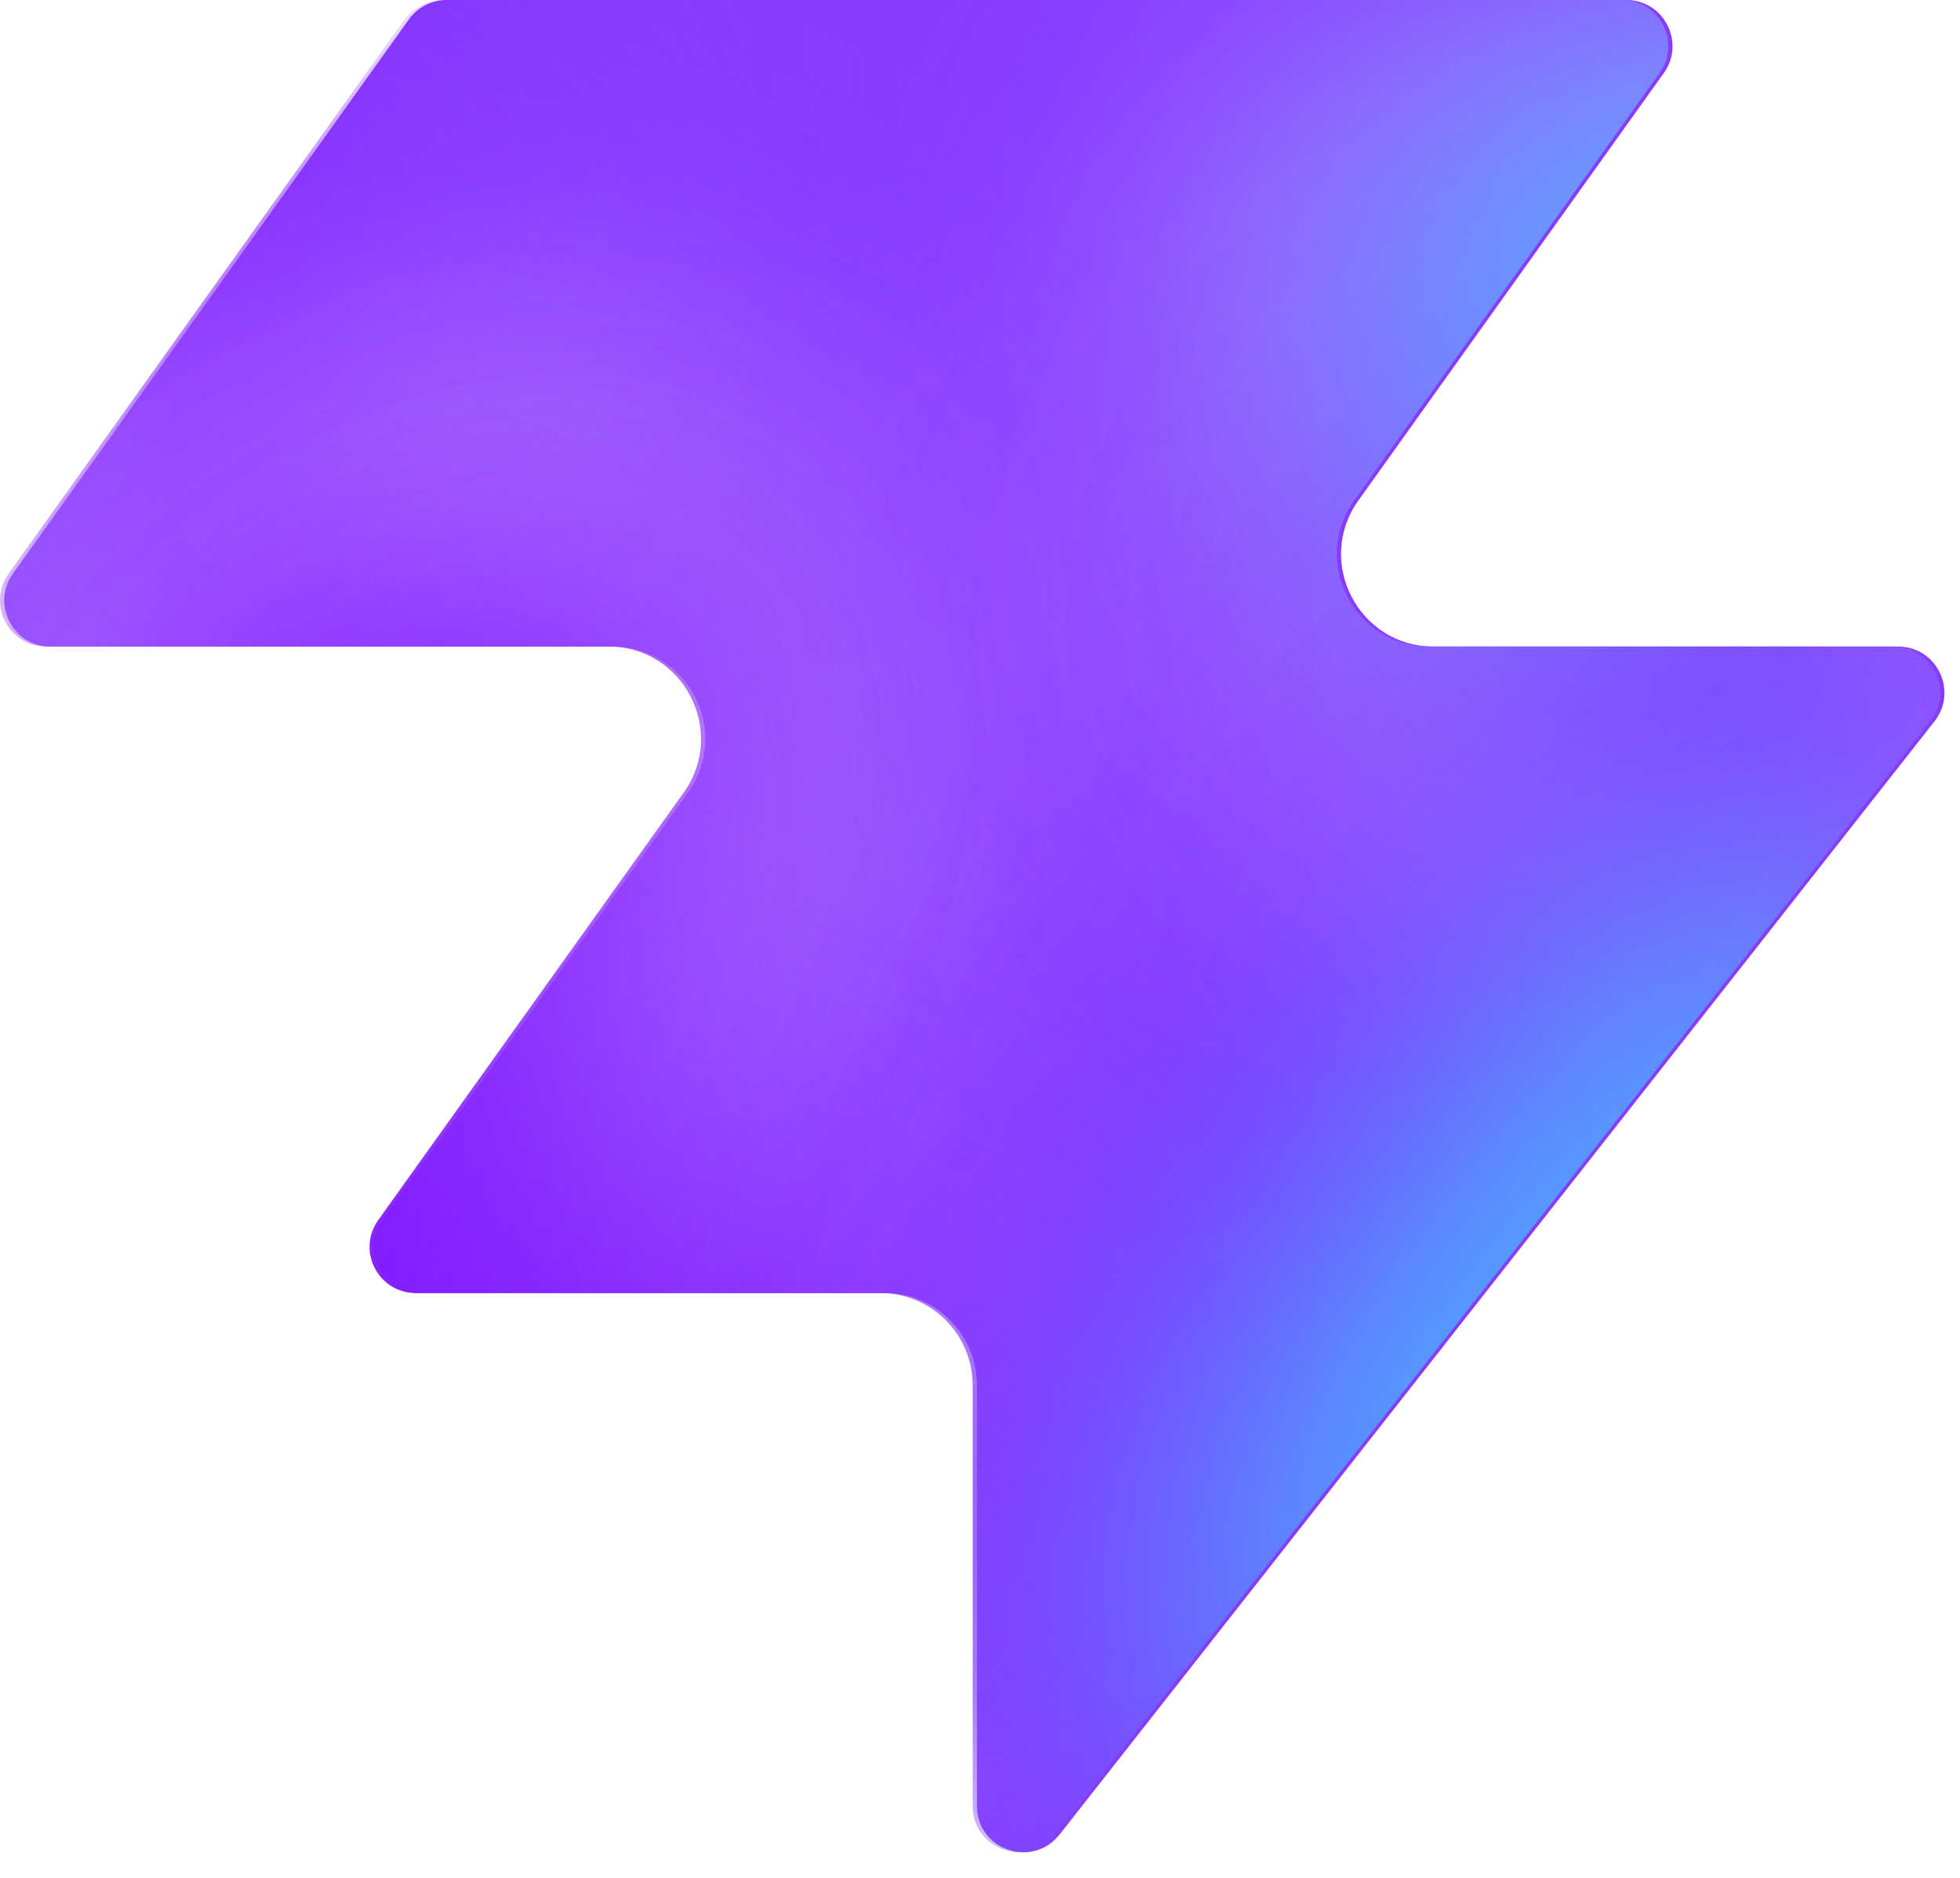
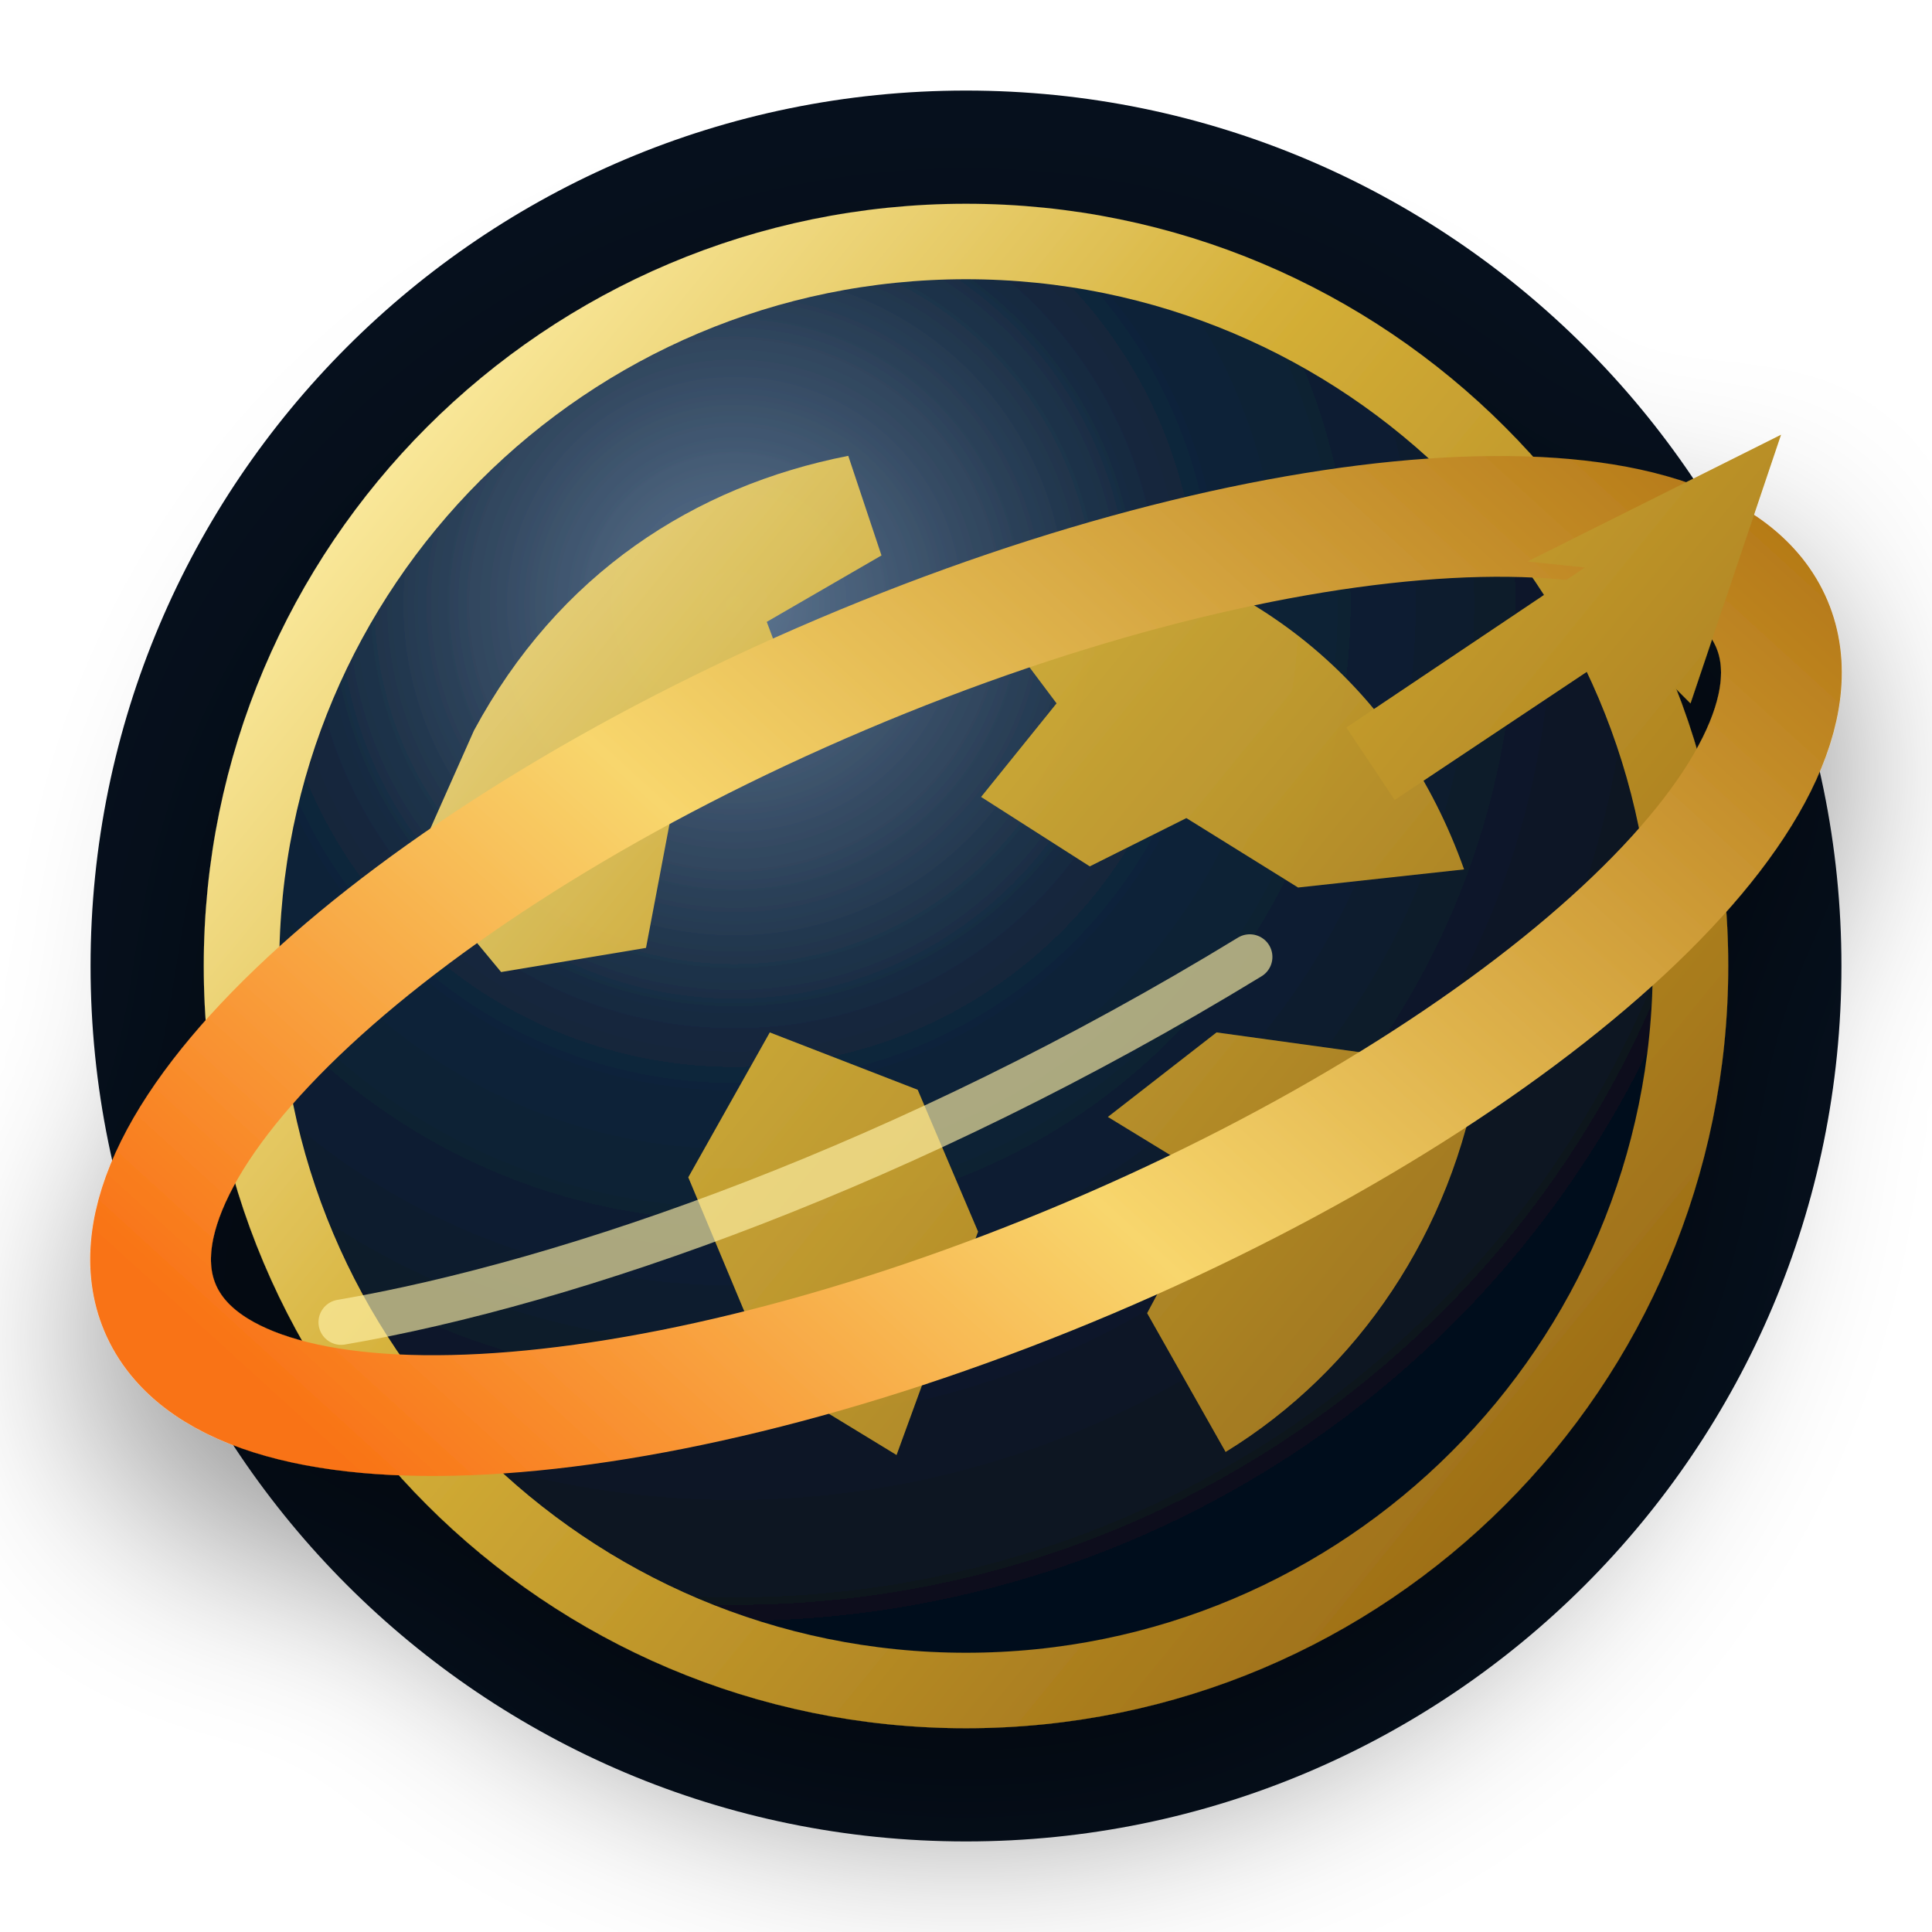
- <svg xmlns="http://www.w3.org/2000/svg" width="48" height="46" fill="none" viewBox="0 0 48 46">
-   <path fill="#863bff" d="M25.946 44.938c-.664.845-2.021.375-2.021-.698V33.937a2.26 2.26 0 0 0-2.262-2.262H10.287c-.92 0-1.456-1.04-.92-1.788l7.48-10.471c1.07-1.497 0-3.578-1.842-3.578H1.237c-.92 0-1.456-1.04-.92-1.788L10.013.474c.214-.297.556-.474.92-.474h28.894c.92 0 1.456 1.04.92 1.788l-7.48 10.471c-1.07 1.498 0 3.579 1.842 3.579h11.377c.943 0 1.473 1.088.89 1.83L25.947 44.94z" style="fill:#863bff;fill:color(display-p3 .525 .23 1);fill-opacity:1" />
-   <mask id="a" width="48" height="46" x="0" y="0" maskUnits="userSpaceOnUse" style="mask-type:alpha">
-     <path fill="#000" d="M25.842 44.938c-.664.844-2.021.375-2.021-.698V33.937a2.26 2.26 0 0 0-2.262-2.262H10.183c-.92 0-1.456-1.04-.92-1.788l7.48-10.471c1.07-1.498 0-3.579-1.842-3.579H1.133c-.92 0-1.456-1.04-.92-1.787L9.91.473c.214-.297.556-.474.92-.474h28.894c.92 0 1.456 1.04.92 1.788l-7.48 10.471c-1.07 1.498 0 3.578 1.842 3.578h11.377c.943 0 1.473 1.088.89 1.832L25.843 44.94z" style="fill:#000;fill-opacity:1" />
-   </mask>
-   <g mask="url(#a)">
-     <g filter="url(#b)">
-       <ellipse cx="5.508" cy="14.704" fill="#ede6ff" rx="5.508" ry="14.704" style="fill:#ede6ff;fill:color(display-p3 .927 .903 1);fill-opacity:1" transform="matrix(.00324 1 1 -.00324 -4.47 31.516)" />
-     </g>
-     <g filter="url(#c)">
-       <ellipse cx="10.399" cy="29.851" fill="#ede6ff" rx="10.399" ry="29.851" style="fill:#ede6ff;fill:color(display-p3 .927 .903 1);fill-opacity:1" transform="matrix(.00324 1 1 -.00324 -39.328 7.883)" />
-     </g>
-     <g filter="url(#d)">
-       <ellipse cx="5.508" cy="30.487" fill="#7e14ff" rx="5.508" ry="30.487" style="fill:#7e14ff;fill:color(display-p3 .492 .077 1);fill-opacity:1" transform="rotate(89.814 -25.913 -14.639)scale(1 -1)" />
-     </g>
-     <g filter="url(#e)">
-       <ellipse cx="5.508" cy="30.599" fill="#7e14ff" rx="5.508" ry="30.599" style="fill:#7e14ff;fill:color(display-p3 .492 .077 1);fill-opacity:1" transform="rotate(89.814 -32.644 -3.334)scale(1 -1)" />
-     </g>
-     <g filter="url(#f)">
-       <ellipse cx="5.508" cy="30.599" fill="#7e14ff" rx="5.508" ry="30.599" style="fill:#7e14ff;fill:color(display-p3 .492 .077 1);fill-opacity:1" transform="matrix(.00324 1 1 -.00324 -34.34 30.47)" />
-     </g>
-     <g filter="url(#g)">
-       <ellipse cx="14.072" cy="22.078" fill="#ede6ff" rx="14.072" ry="22.078" style="fill:#ede6ff;fill:color(display-p3 .927 .903 1);fill-opacity:1" transform="rotate(93.35 24.506 48.493)scale(-1 1)" />
-     </g>
-     <g filter="url(#h)">
-       <ellipse cx="3.47" cy="21.501" fill="#7e14ff" rx="3.47" ry="21.501" style="fill:#7e14ff;fill:color(display-p3 .492 .077 1);fill-opacity:1" transform="rotate(89.009 28.708 47.59)scale(-1 1)" />
-     </g>
-     <g filter="url(#i)">
-       <ellipse cx="3.47" cy="21.501" fill="#7e14ff" rx="3.47" ry="21.501" style="fill:#7e14ff;fill:color(display-p3 .492 .077 1);fill-opacity:1" transform="rotate(89.009 28.708 47.59)scale(-1 1)" />
-     </g>
-     <g filter="url(#j)">
-       <ellipse cx=".387" cy="8.972" fill="#7e14ff" rx="4.407" ry="29.108" style="fill:#7e14ff;fill:color(display-p3 .492 .077 1);fill-opacity:1" transform="rotate(39.51 .387 8.972)" />
-     </g>
-     <g filter="url(#k)">
-       <ellipse cx="47.523" cy="-6.092" fill="#7e14ff" rx="4.407" ry="29.108" style="fill:#7e14ff;fill:color(display-p3 .492 .077 1);fill-opacity:1" transform="rotate(37.892 47.523 -6.092)" />
-     </g>
-     <g filter="url(#l)">
-       <ellipse cx="41.412" cy="6.333" fill="#47bfff" rx="5.971" ry="9.665" style="fill:#47bfff;fill:color(display-p3 .28 .748 1);fill-opacity:1" transform="rotate(37.892 41.412 6.333)" />
-     </g>
-     <g filter="url(#m)">
-       <ellipse cx="-1.879" cy="38.332" fill="#7e14ff" rx="4.407" ry="29.108" style="fill:#7e14ff;fill:color(display-p3 .492 .077 1);fill-opacity:1" transform="rotate(37.892 -1.88 38.332)" />
-     </g>
-     <g filter="url(#n)">
-       <ellipse cx="-1.879" cy="38.332" fill="#7e14ff" rx="4.407" ry="29.108" style="fill:#7e14ff;fill:color(display-p3 .492 .077 1);fill-opacity:1" transform="rotate(37.892 -1.88 38.332)" />
-     </g>
-     <g filter="url(#o)">
-       <ellipse cx="35.651" cy="29.907" fill="#7e14ff" rx="4.407" ry="29.108" style="fill:#7e14ff;fill:color(display-p3 .492 .077 1);fill-opacity:1" transform="rotate(37.892 35.651 29.907)" />
-     </g>
-     <g filter="url(#p)">
-       <ellipse cx="38.418" cy="32.4" fill="#47bfff" rx="5.971" ry="15.297" style="fill:#47bfff;fill:color(display-p3 .28 .748 1);fill-opacity:1" transform="rotate(37.892 38.418 32.4)" />
-     </g>
-   </g>
+ <svg xmlns="http://www.w3.org/2000/svg" viewBox="0 0 64 64" role="img" aria-label="Destinos pelo Mundo">
  <defs>
-     <filter id="b" width="60.045" height="41.654" x="-19.77" y="16.149" color-interpolation-filters="sRGB" filterUnits="userSpaceOnUse">
-       <feFlood flood-opacity="0" result="BackgroundImageFix" />
-       <feBlend in="SourceGraphic" in2="BackgroundImageFix" result="shape" />
-       <feGaussianBlur result="effect1_foregroundBlur_2002_17158" stdDeviation="7.659" />
-     </filter>
-     <filter id="c" width="90.34" height="51.437" x="-54.613" y="-7.533" color-interpolation-filters="sRGB" filterUnits="userSpaceOnUse">
-       <feFlood flood-opacity="0" result="BackgroundImageFix" />
-       <feBlend in="SourceGraphic" in2="BackgroundImageFix" result="shape" />
-       <feGaussianBlur result="effect1_foregroundBlur_2002_17158" stdDeviation="7.659" />
-     </filter>
-     <filter id="d" width="79.355" height="29.4" x="-49.64" y="2.03" color-interpolation-filters="sRGB" filterUnits="userSpaceOnUse">
-       <feFlood flood-opacity="0" result="BackgroundImageFix" />
-       <feBlend in="SourceGraphic" in2="BackgroundImageFix" result="shape" />
-       <feGaussianBlur result="effect1_foregroundBlur_2002_17158" stdDeviation="4.596" />
-     </filter>
-     <filter id="e" width="79.579" height="29.4" x="-45.045" y="20.029" color-interpolation-filters="sRGB" filterUnits="userSpaceOnUse">
-       <feFlood flood-opacity="0" result="BackgroundImageFix" />
-       <feBlend in="SourceGraphic" in2="BackgroundImageFix" result="shape" />
-       <feGaussianBlur result="effect1_foregroundBlur_2002_17158" stdDeviation="4.596" />
-     </filter>
-     <filter id="f" width="79.579" height="29.4" x="-43.513" y="21.178" color-interpolation-filters="sRGB" filterUnits="userSpaceOnUse">
-       <feFlood flood-opacity="0" result="BackgroundImageFix" />
-       <feBlend in="SourceGraphic" in2="BackgroundImageFix" result="shape" />
-       <feGaussianBlur result="effect1_foregroundBlur_2002_17158" stdDeviation="4.596" />
-     </filter>
-     <filter id="g" width="74.749" height="58.852" x="15.756" y="-17.901" color-interpolation-filters="sRGB" filterUnits="userSpaceOnUse">
-       <feFlood flood-opacity="0" result="BackgroundImageFix" />
-       <feBlend in="SourceGraphic" in2="BackgroundImageFix" result="shape" />
-       <feGaussianBlur result="effect1_foregroundBlur_2002_17158" stdDeviation="7.659" />
-     </filter>
-     <filter id="h" width="61.377" height="25.362" x="23.548" y="2.284" color-interpolation-filters="sRGB" filterUnits="userSpaceOnUse">
-       <feFlood flood-opacity="0" result="BackgroundImageFix" />
-       <feBlend in="SourceGraphic" in2="BackgroundImageFix" result="shape" />
-       <feGaussianBlur result="effect1_foregroundBlur_2002_17158" stdDeviation="4.596" />
-     </filter>
-     <filter id="i" width="61.377" height="25.362" x="23.548" y="2.284" color-interpolation-filters="sRGB" filterUnits="userSpaceOnUse">
-       <feFlood flood-opacity="0" result="BackgroundImageFix" />
-       <feBlend in="SourceGraphic" in2="BackgroundImageFix" result="shape" />
-       <feGaussianBlur result="effect1_foregroundBlur_2002_17158" stdDeviation="4.596" />
-     </filter>
-     <filter id="j" width="56.045" height="63.649" x="-27.636" y="-22.853" color-interpolation-filters="sRGB" filterUnits="userSpaceOnUse">
-       <feFlood flood-opacity="0" result="BackgroundImageFix" />
-       <feBlend in="SourceGraphic" in2="BackgroundImageFix" result="shape" />
-       <feGaussianBlur result="effect1_foregroundBlur_2002_17158" stdDeviation="4.596" />
-     </filter>
-     <filter id="k" width="54.814" height="64.646" x="20.116" y="-38.415" color-interpolation-filters="sRGB" filterUnits="userSpaceOnUse">
-       <feFlood flood-opacity="0" result="BackgroundImageFix" />
-       <feBlend in="SourceGraphic" in2="BackgroundImageFix" result="shape" />
-       <feGaussianBlur result="effect1_foregroundBlur_2002_17158" stdDeviation="4.596" />
-     </filter>
-     <filter id="l" width="33.541" height="35.313" x="24.641" y="-11.323" color-interpolation-filters="sRGB" filterUnits="userSpaceOnUse">
-       <feFlood flood-opacity="0" result="BackgroundImageFix" />
-       <feBlend in="SourceGraphic" in2="BackgroundImageFix" result="shape" />
-       <feGaussianBlur result="effect1_foregroundBlur_2002_17158" stdDeviation="4.596" />
-     </filter>
-     <filter id="m" width="54.814" height="64.646" x="-29.286" y="6.009" color-interpolation-filters="sRGB" filterUnits="userSpaceOnUse">
-       <feFlood flood-opacity="0" result="BackgroundImageFix" />
-       <feBlend in="SourceGraphic" in2="BackgroundImageFix" result="shape" />
-       <feGaussianBlur result="effect1_foregroundBlur_2002_17158" stdDeviation="4.596" />
-     </filter>
-     <filter id="n" width="54.814" height="64.646" x="-29.286" y="6.009" color-interpolation-filters="sRGB" filterUnits="userSpaceOnUse">
-       <feFlood flood-opacity="0" result="BackgroundImageFix" />
-       <feBlend in="SourceGraphic" in2="BackgroundImageFix" result="shape" />
-       <feGaussianBlur result="effect1_foregroundBlur_2002_17158" stdDeviation="4.596" />
-     </filter>
-     <filter id="o" width="54.814" height="64.646" x="8.244" y="-2.416" color-interpolation-filters="sRGB" filterUnits="userSpaceOnUse">
-       <feFlood flood-opacity="0" result="BackgroundImageFix" />
-       <feBlend in="SourceGraphic" in2="BackgroundImageFix" result="shape" />
-       <feGaussianBlur result="effect1_foregroundBlur_2002_17158" stdDeviation="4.596" />
-     </filter>
-     <filter id="p" width="39.409" height="43.623" x="18.713" y="10.588" color-interpolation-filters="sRGB" filterUnits="userSpaceOnUse">
-       <feFlood flood-opacity="0" result="BackgroundImageFix" />
-       <feBlend in="SourceGraphic" in2="BackgroundImageFix" result="shape" />
-       <feGaussianBlur result="effect1_foregroundBlur_2002_17158" stdDeviation="4.596" />
+     <radialGradient id="sphere" cx="34%" cy="25%" r="72%">
+       <stop offset="0%" stop-color="#5e7691" />
+       <stop offset="42%" stop-color="#12263c" />
+       <stop offset="100%" stop-color="#06101d" />
+     </radialGradient>
+     <linearGradient id="gold" x1="10" y1="14" x2="54" y2="50" gradientUnits="userSpaceOnUse">
+       <stop offset="0%" stop-color="#fff0a8" />
+       <stop offset="40%" stop-color="#d4af37" />
+       <stop offset="100%" stop-color="#986814" />
+     </linearGradient>
+     <linearGradient id="orbit" x1="8" y1="42" x2="58" y2="19" gradientUnits="userSpaceOnUse">
+       <stop offset="0%" stop-color="#f97316" />
+       <stop offset="42%" stop-color="#f8d66d" />
+       <stop offset="100%" stop-color="#b57917" />
+     </linearGradient>
+     <clipPath id="globeClip">
+       <circle cx="32" cy="32" r="24" />
+     </clipPath>
+     <filter id="shadow" x="-20%" y="-20%" width="140%" height="140%">
+       <feDropShadow dx="0" dy="3" stdDeviation="3" flood-color="#000" flood-opacity=".45" />
    </filter>
  </defs>
+   <circle cx="32" cy="32" r="29" fill="#06101d" />
+   <g filter="url(#shadow)">
+     <circle cx="32" cy="32" r="24" fill="url(#sphere)" stroke="url(#gold)" stroke-width="2.5" />
+     <g clip-path="url(#globeClip)" fill="url(#gold)" opacity=".95">
+       <path d="M15.7 24.2c2.8-5.2 7.3-8.1 12.4-9.1l1.1 3.3-3.8 2.2 1.2 3.2-4.1 1.8-1.1 5.8-4.8.8-2.9-3.5Z" />
+       <path d="M25.5 34.2l4.9 1.9 2 4.7-2.7 7.4-4.1-2.5-2.8-6.7Z" />
+       <path d="M35.1 17.7c6.6 1.1 11.3 5.2 13.4 11.1l-5.5.6-3.7-2.3-3.2 1.6-3.6-2.3 2.5-3.1-2.1-2.8Z" />
+       <path d="M40.3 34.2l8.7 1.2c-.9 5.4-4 10-8.4 12.7l-2.6-4.6 2.3-4.3-3.6-2.2Z" />
+     </g>
+     <ellipse cx="32" cy="32" rx="29" ry="10.5" fill="none" stroke="url(#orbit)" stroke-width="4" transform="rotate(-23 32 32)" />
+     <path d="M50.6 18.6 59 14.4l-3 8.9-2-2-7.8 5.2-1.6-2.4 7.9-5.3Z" fill="url(#gold)" />
+     <path d="M11.3 43.8c7.6-1.3 18.8-5.2 30.1-12.1" fill="none" stroke="#fff1a8" stroke-linecap="round" stroke-width="1.5" opacity=".65" />
+   </g>
</svg>
